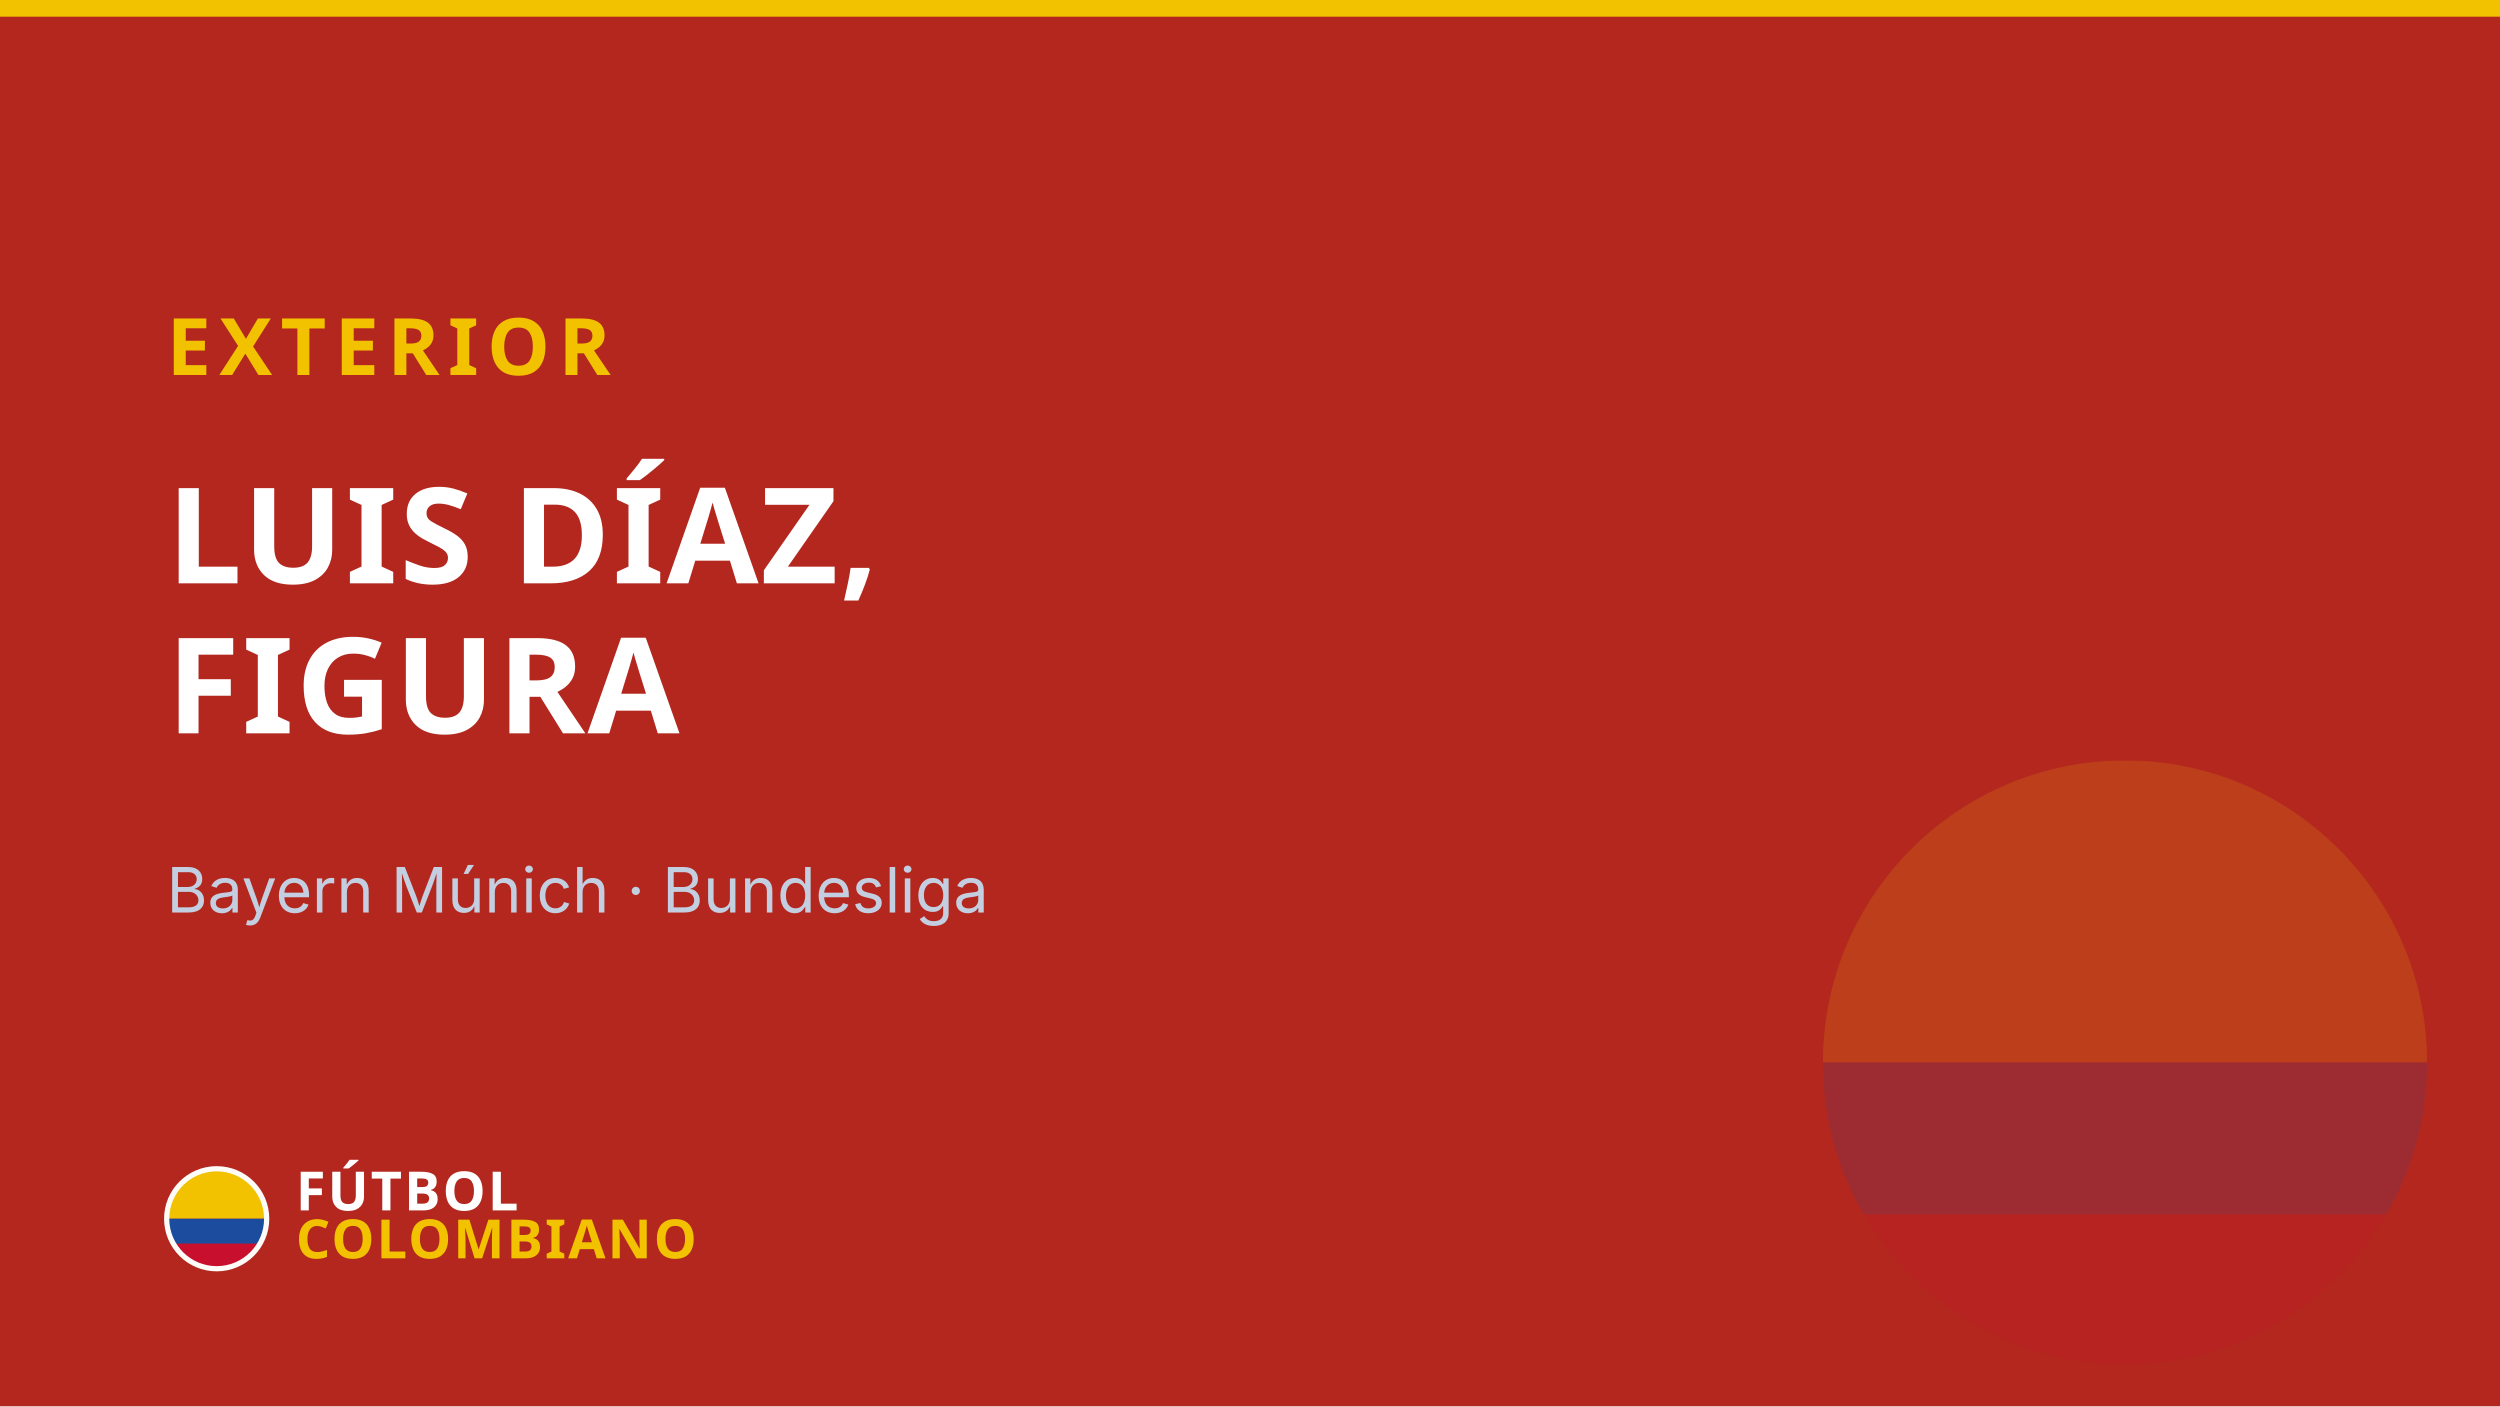
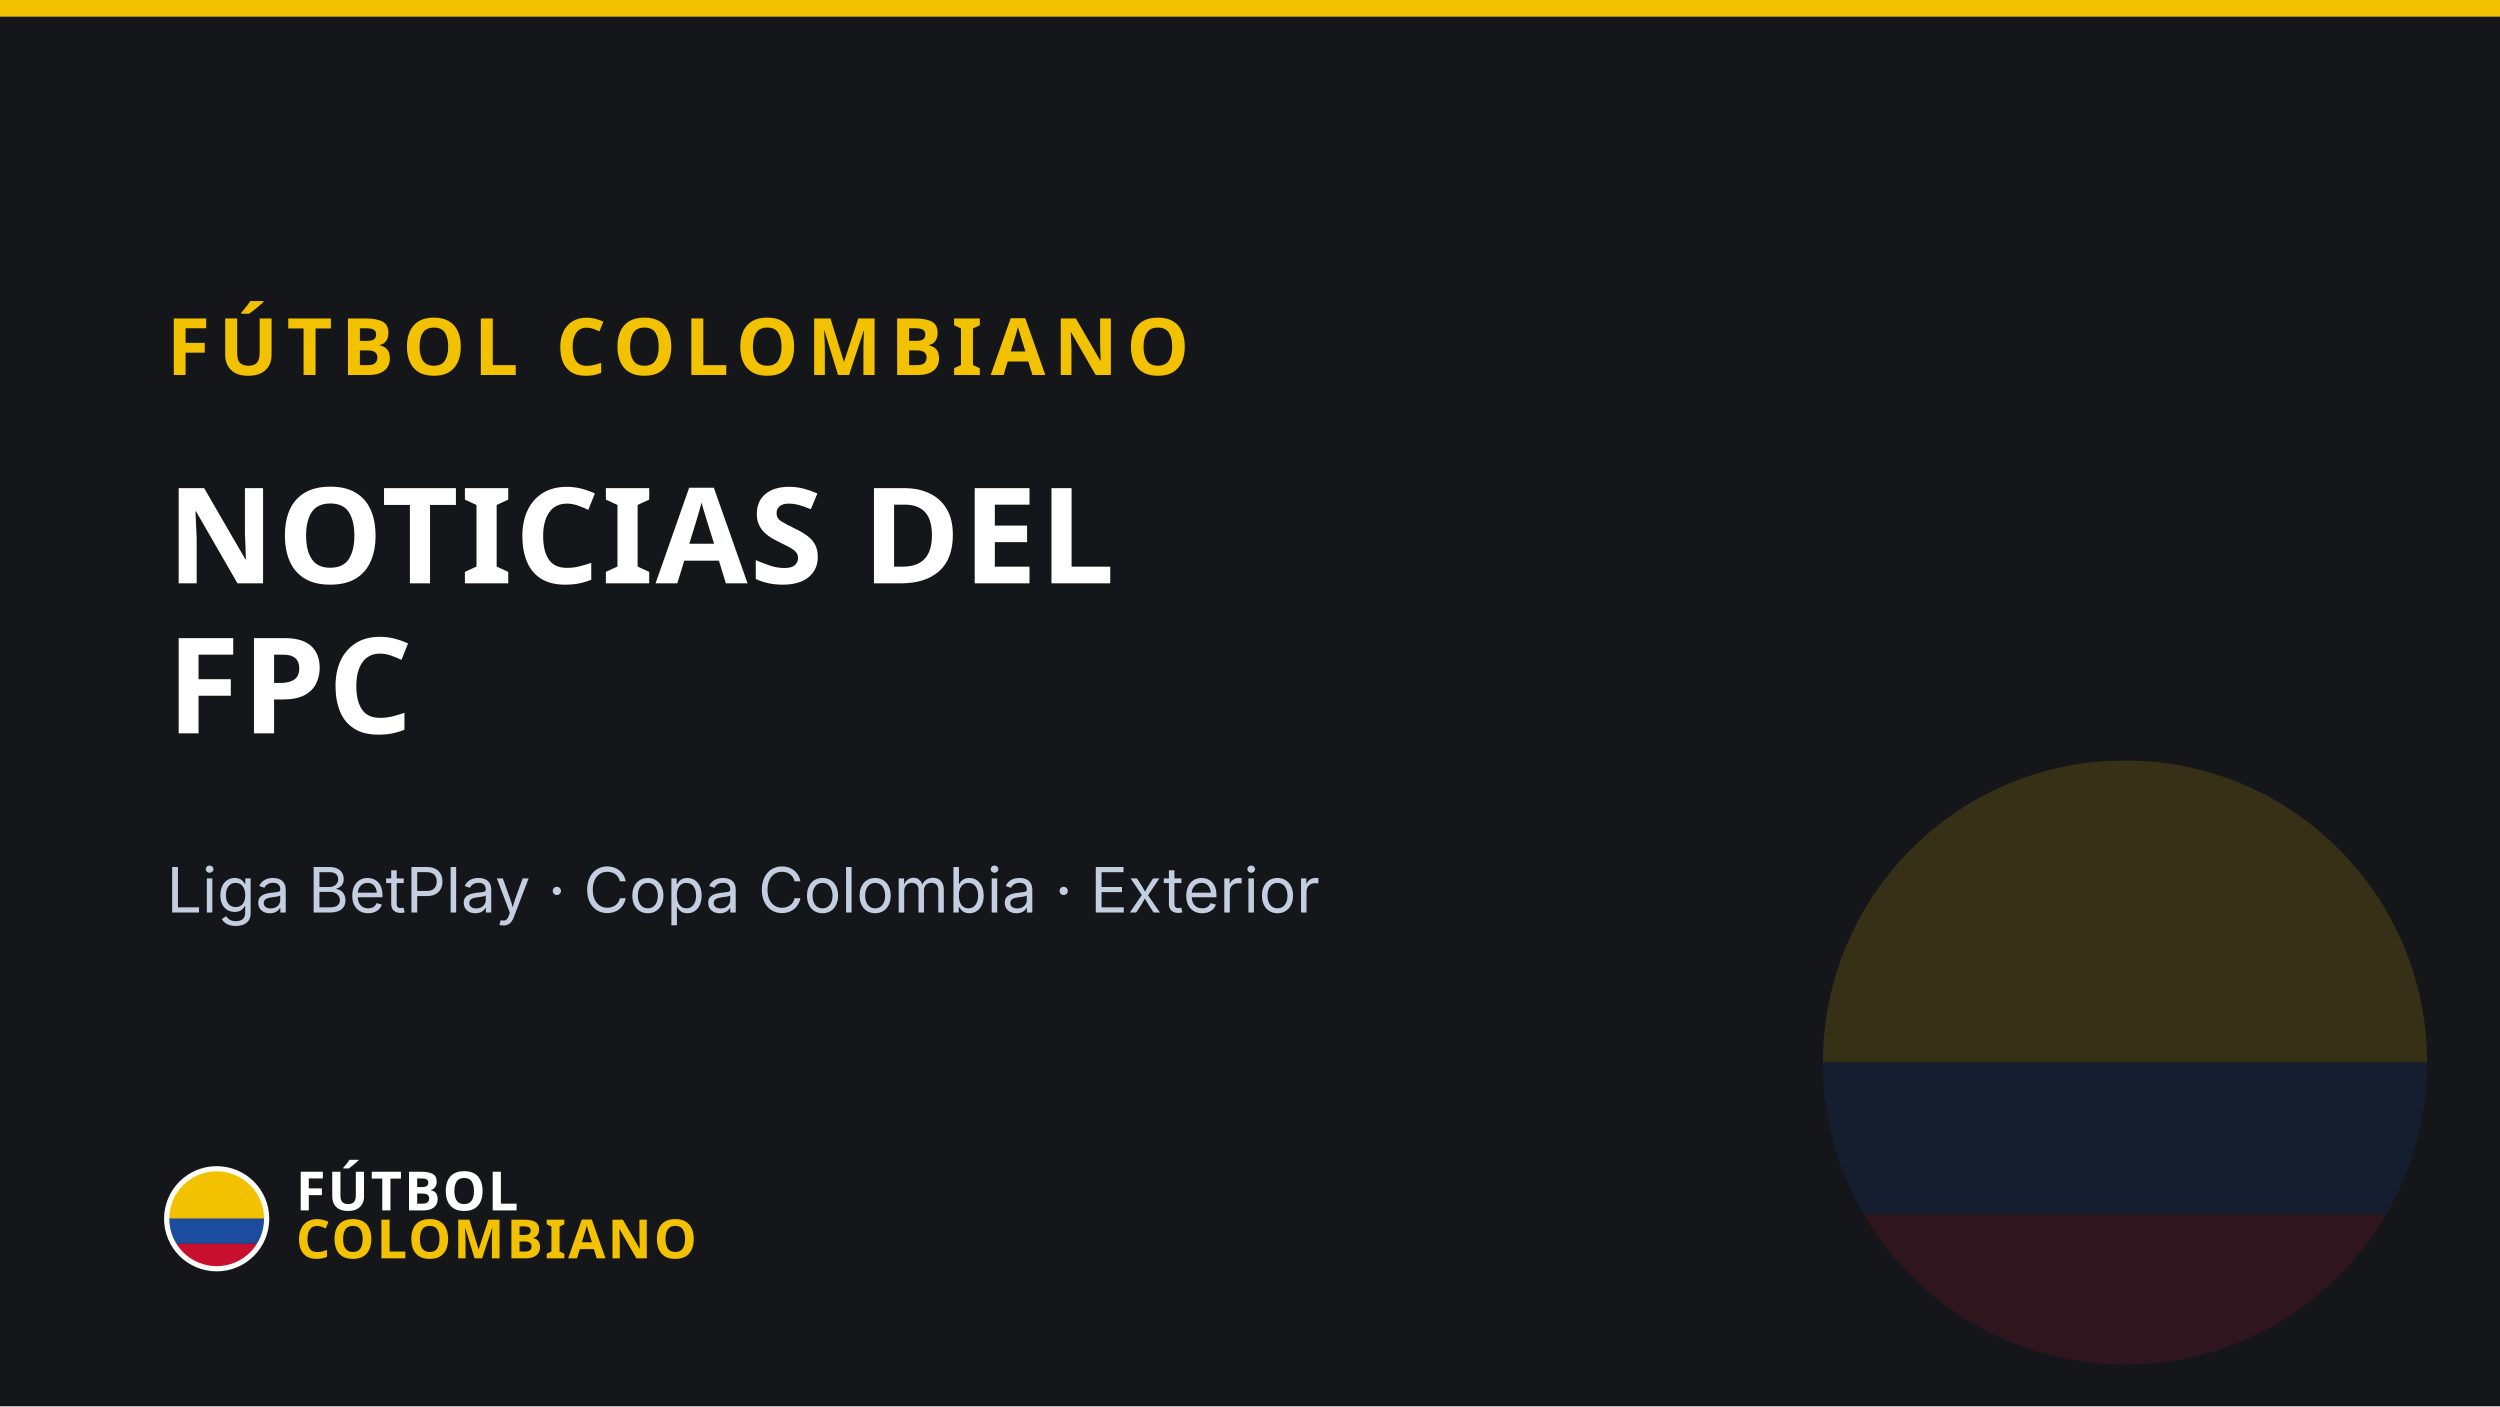
<svg xmlns="http://www.w3.org/2000/svg" viewBox="0 0 1200 675" width="1200" height="675">
-   <rect width="1200" height="675" fill="#B3271E" />
+   <rect width="1200" height="675" fill="#14161A" />
  <rect width="1200" height="8" fill="#F2C200" />
  <clipPath id="bw">
    <circle cx="1020" cy="510" r="145" />
  </clipPath>
  <g clip-path="url(#bw)" opacity="0.15">
    <rect x="875" y="365" width="290" height="145" fill="#F2C200" />
    <rect x="875" y="510" width="290" height="73" fill="#1B4C9E" />
    <rect x="875" y="583" width="290" height="73" fill="#C8102E" />
  </g>
-   <text x="80" y="180" font-family="Barlow Condensed, Oswald, sans-serif" font-size="38" font-weight="700" fill="#F2C200" letter-spacing="4">EXTERIOR</text>
+   <text x="80" y="180" font-family="Barlow Condensed, Oswald, sans-serif" font-size="38" font-weight="700" fill="#F2C200" letter-spacing="4">FÚTBOL COLOMBIANO</text>
  <text font-family="Barlow Condensed, Oswald, sans-serif" font-size="64" font-weight="700" fill="#FFFFFF" letter-spacing="1">
-     <tspan x="80" y="280">LUIS DÍAZ,</tspan>
-     <tspan x="80" y="352">FIGURA</tspan>
+     <tspan x="80" y="280">NOTICIAS DEL</tspan>
+     <tspan x="80" y="352">FPC</tspan>
  </text>
-   <text x="80" y="438" font-family="Inter, system-ui, sans-serif" font-size="30" fill="#C3CFE0">Bayern Múnich · Bundesliga</text>
+   <text x="80" y="438" font-family="Inter, system-ui, sans-serif" font-size="30" fill="#C3CFE0">Liga BetPlay · Copa Colombia · Exterior</text>
  <g transform="translate(80,585)">
    <clipPath id="l">
      <circle cx="24" cy="0" r="24" />
    </clipPath>
    <g clip-path="url(#l)">
      <rect x="0" y="-24" width="48" height="24" fill="#F2C200" />
      <rect x="0" y="0" width="48" height="12" fill="#1B4C9E" />
      <rect x="0" y="12" width="48" height="12" fill="#C8102E" />
    </g>
    <circle cx="24" cy="0" r="24" fill="none" stroke="#FDFCF9" stroke-width="2.5" />
    <text x="62" y="-4" font-family="Barlow Condensed, Oswald, sans-serif" font-size="26" font-weight="700" fill="#FFFFFF" letter-spacing="1">FÚTBOL</text>
    <text x="62" y="19" font-family="Barlow Condensed, Oswald, sans-serif" font-size="26" font-weight="700" fill="#F2C200" letter-spacing="1">COLOMBIANO</text>
  </g>
</svg>
